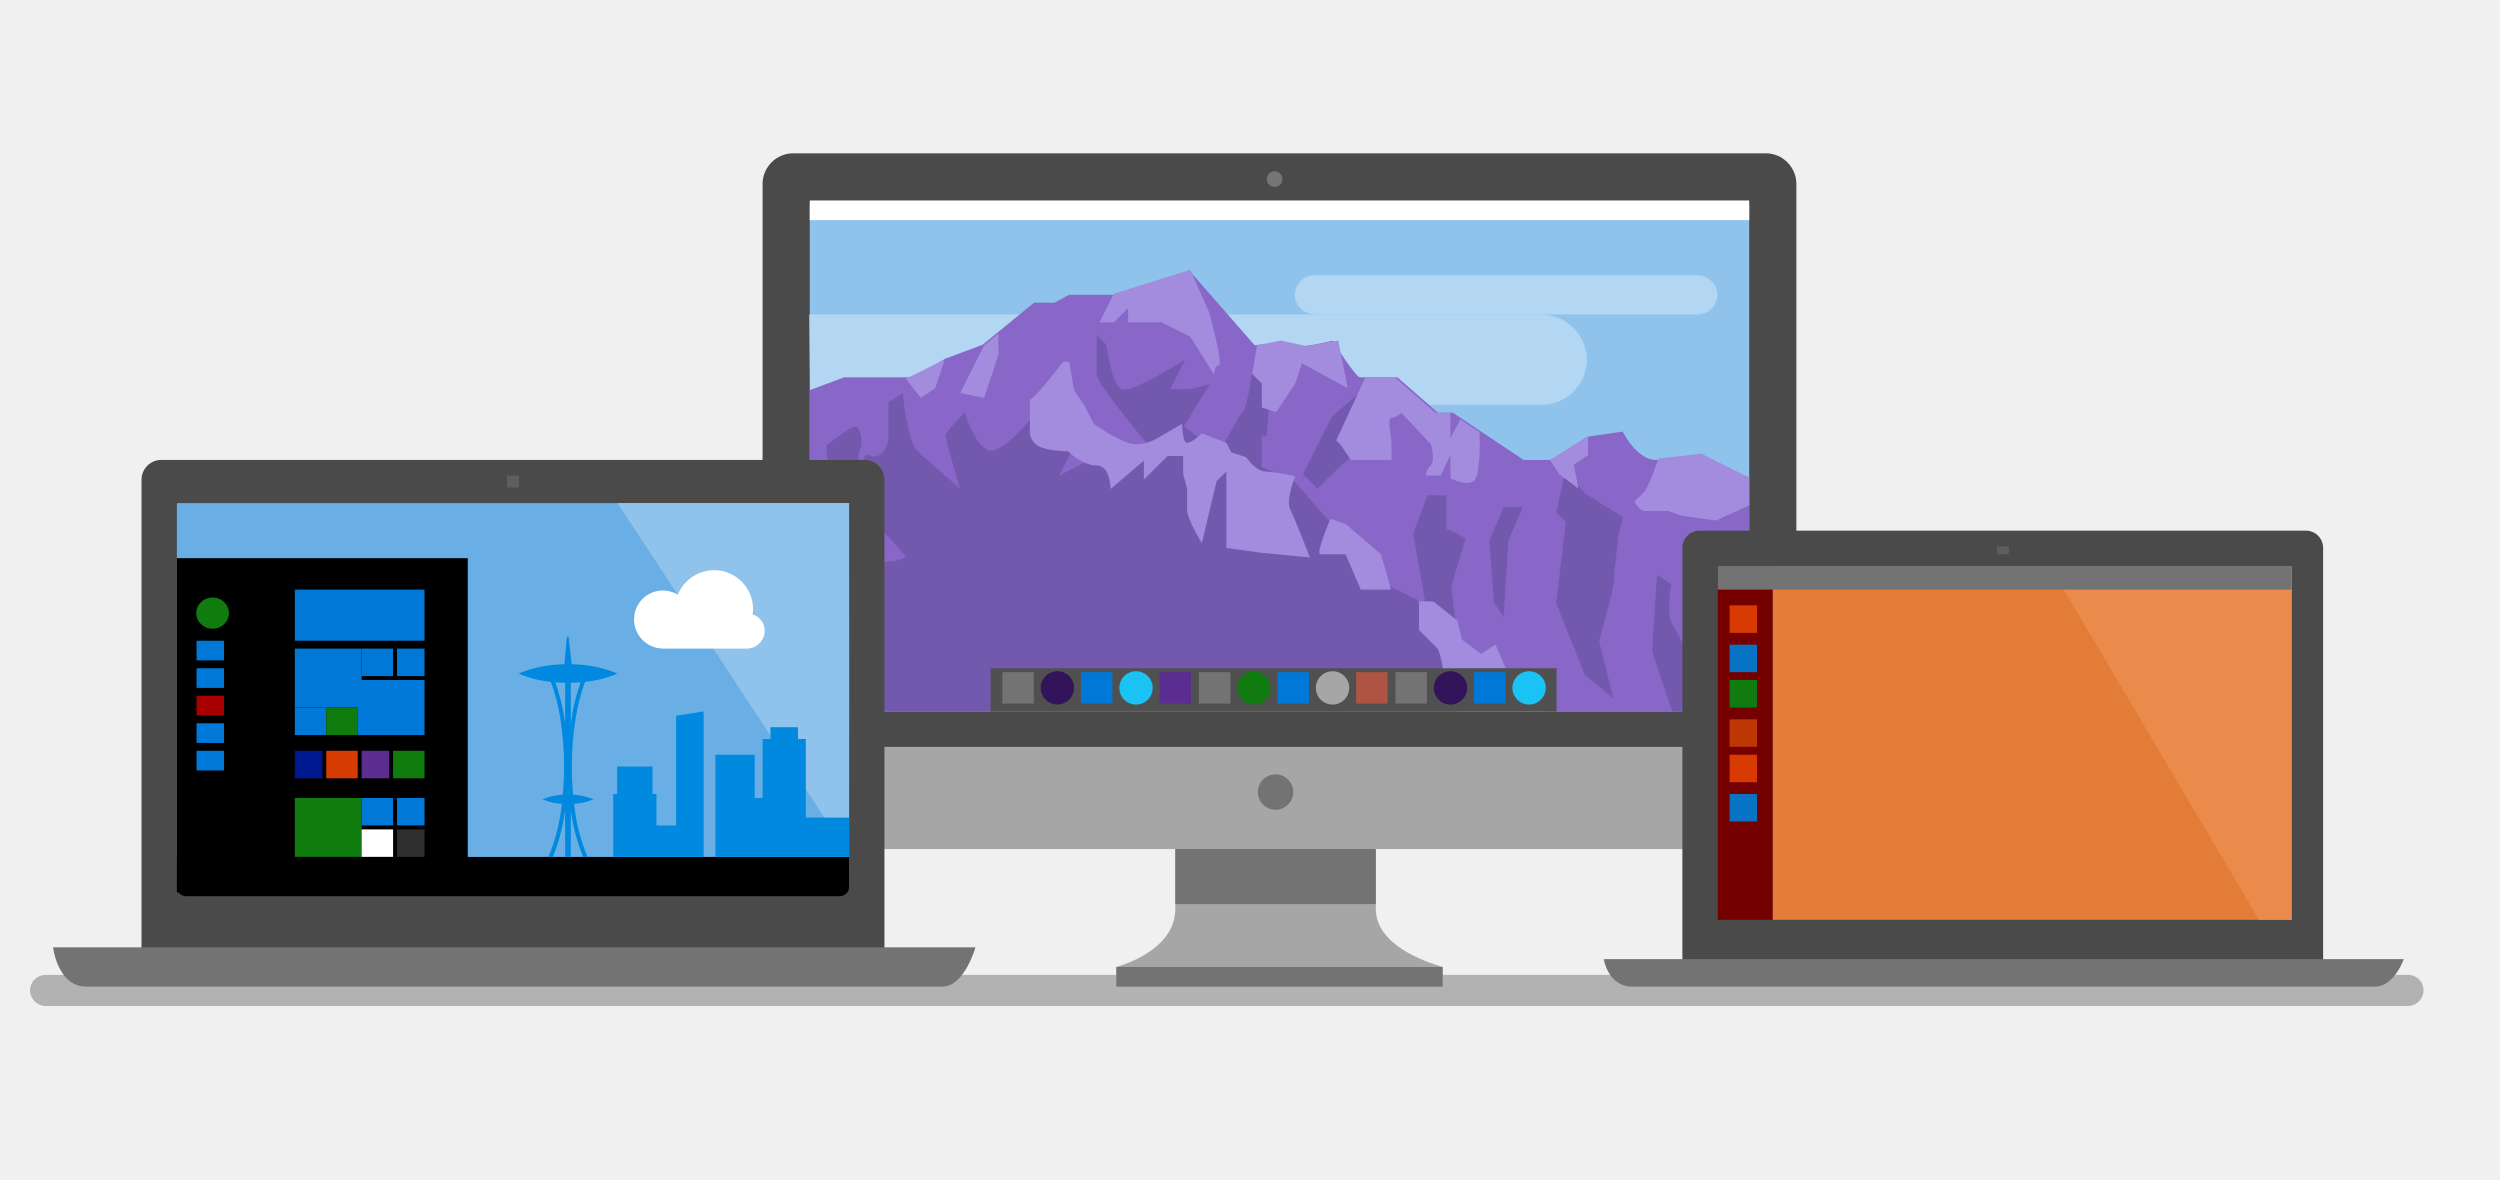
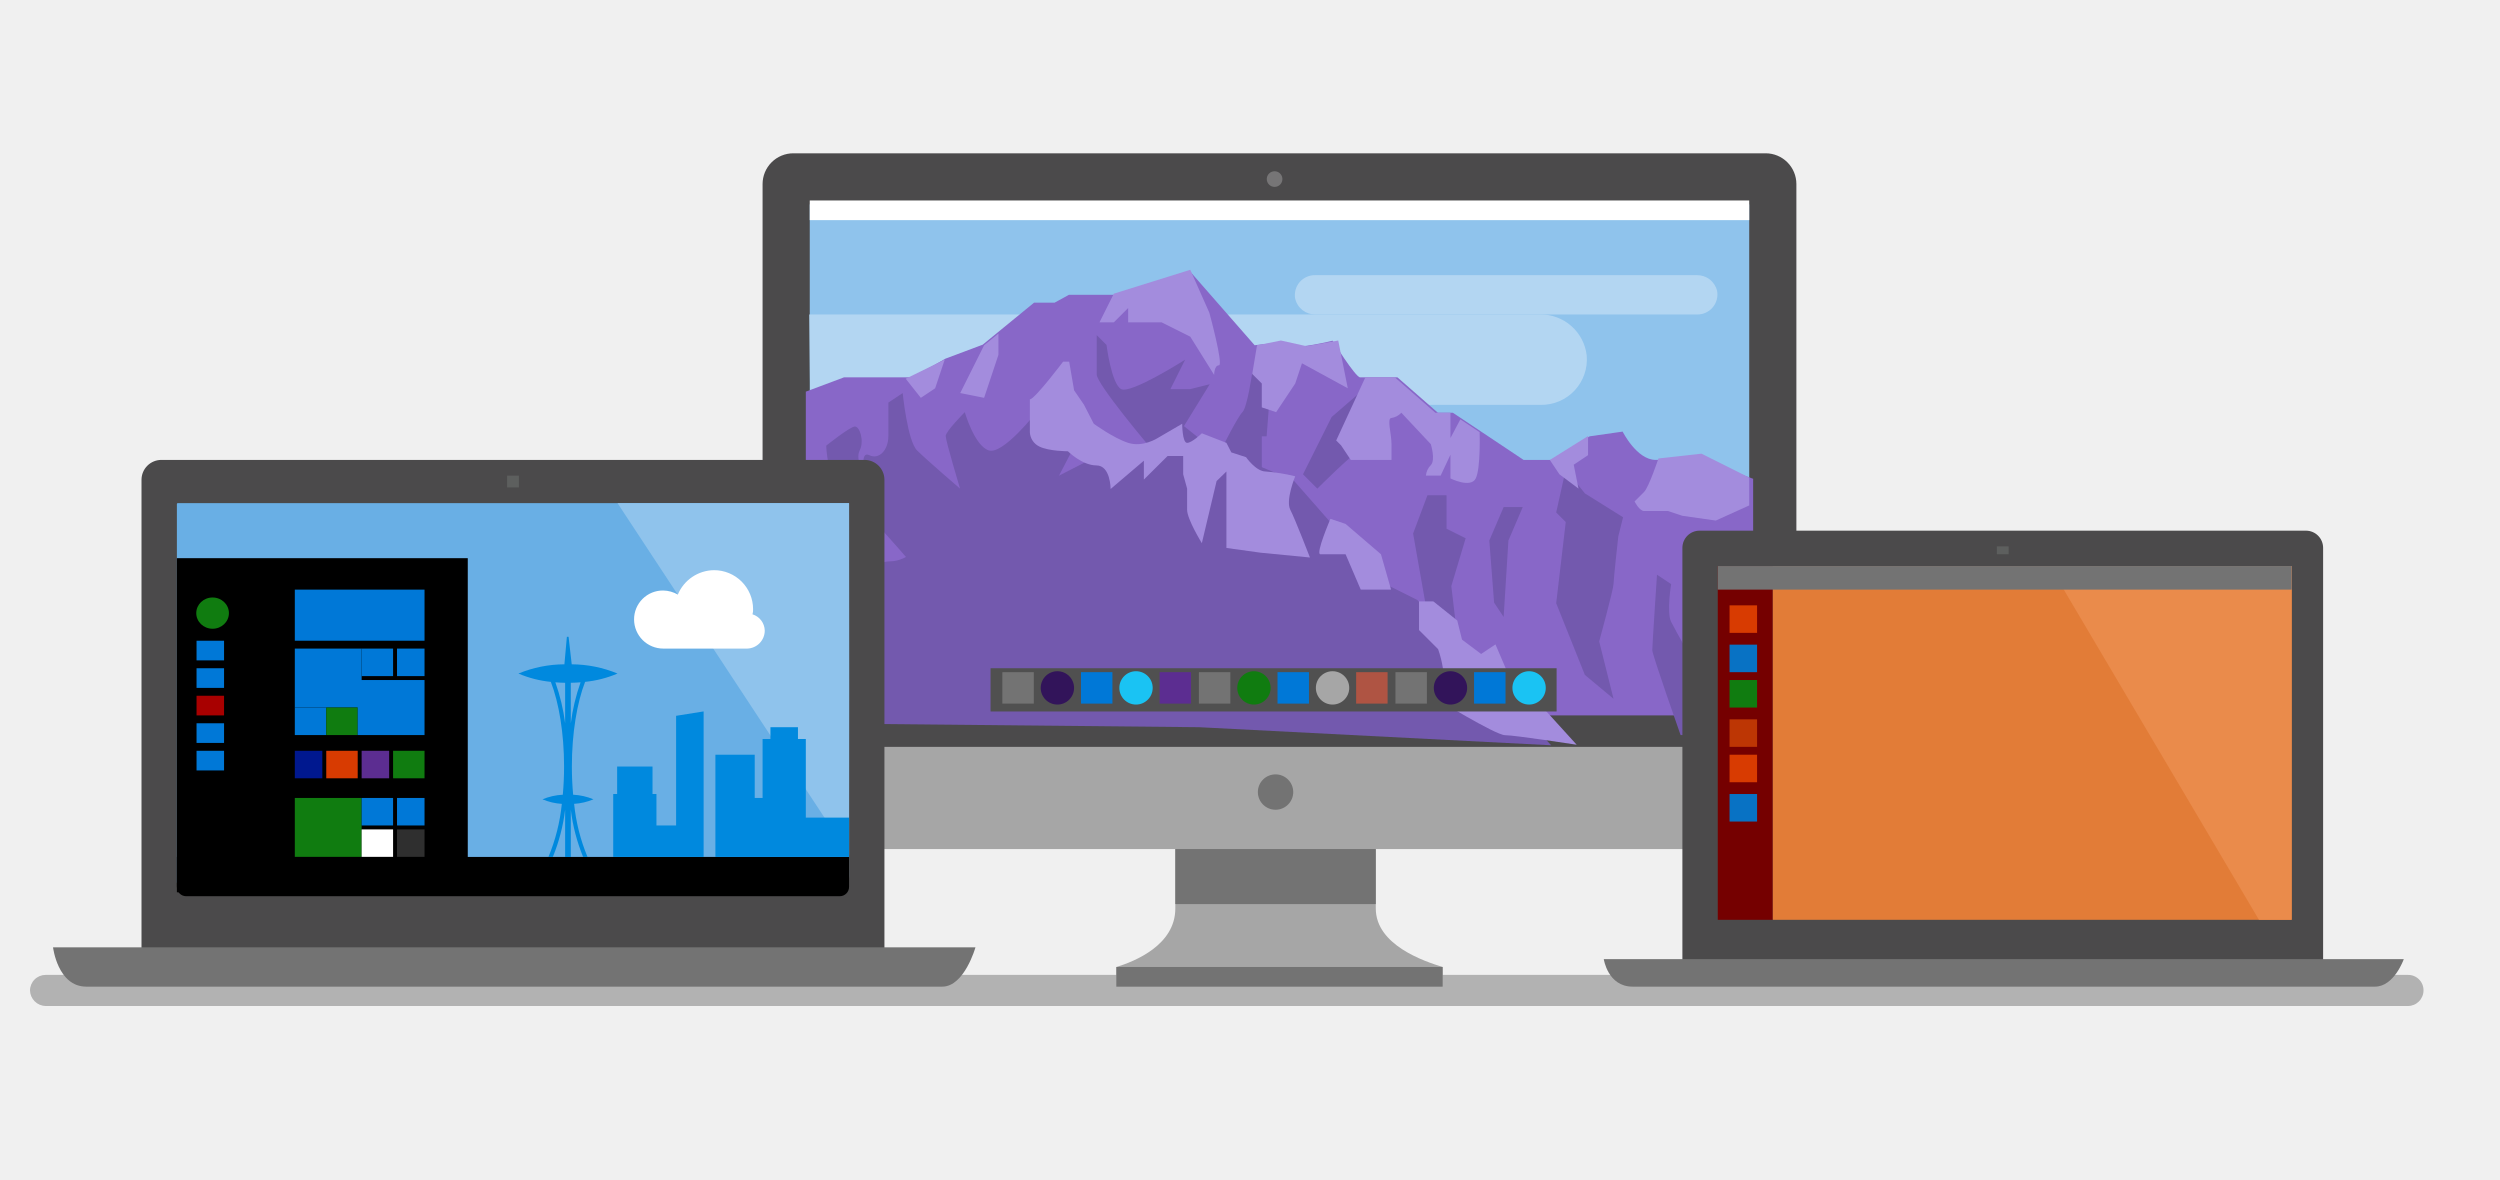
- <svg xmlns="http://www.w3.org/2000/svg" viewBox="0 0 636 300">
-   <defs>
-     <clipPath id="a">
-       <rect x="206" y="52" width="239" height="129" fill="none" />
-     </clipPath>
-   </defs>
-   <path d="M612.562,255.931H11.612a4.07,4.07,0,0,1-3.98-3.959,3.98,3.98,0,0,1,3.98-3.958h600.95a3.9,3.9,0,0,1,3.98,3.958,3.981,3.981,0,0,1-3.98,3.959Z" fill="#b2b2b2" />
-   <path d="M350,231.12V215H299v16.12c0,9.3-10.29,13.435-14.97,14.88l-.03,5h83v-5C362.32,244.555,350,240.422,350,231.12Z" fill="#a6a6a6" />
-   <path d="M457,193V46.821A7.822,7.822,0,0,0,449.179,39H201.821A7.822,7.822,0,0,0,194,46.821V193Z" fill="#4b4a4b" />
-   <circle cx="324.255" cy="45.557" r="1.991" fill="#767576" />
-   <path d="M194,190v18.179A7.822,7.822,0,0,0,201.821,216H449.179A7.822,7.822,0,0,0,457,208.179V190Z" fill="#a6a6a6" />
-   <rect x="284" y="246" width="83" height="5" fill="#737373" />
-   <path d="M350,230V216H299v14Z" fill="#737373" />
-   <circle cx="324.5" cy="201.5" r="4.5" fill="#737373" />
-   <g clip-path="url(#a)">
-     <rect x="206" y="52" width="239" height="129" fill="#8fc3ec" />
-     <path d="M392.05,103H206.122l-.244-23H391.805a11.773,11.773,0,0,1,11.857,10.469A11.567,11.567,0,0,1,392.05,103Z" fill="#b3d6f2" />
-     <path d="M431.685,80H334.672a5.212,5.212,0,0,1-5.178-3.991A5.079,5.079,0,0,1,334.637,70h97.012a5.211,5.211,0,0,1,5.178,3.991A5.078,5.078,0,0,1,431.685,80Z" fill="#b3d6f2" />
-     <path d="M205,99.634,214.706,96h17.482l8.312-4.75,9.5-3.562L263.063,77h5.223l3.646-2h12.252l18.666-5.833,16.334,18.666s8.166-1.166,9.333,0,10.5-1.166,10.5-1.166,5.833,9.333,7,9.333h9.491l10.286,9H369.6l18,12h7.2l9.6-6,8.4-1.2s3.6,7.2,8.4,7.2,9.6-1.2,12,0,12.8,4.8,12.8,4.8V182H205Z" fill="#8867c8" />
-     <path d="M233.292,144.961s-13.369-15.8-18.23-19.446-4.861-12.153-4.861-12.153,6.076-4.861,7.292-4.861,2.43,3.646,1.215,6.076,1.215,6.077,1.215,6.077-1.215-6.077,1.216-4.861S226,114.577,226,110.931v-8.507l3.646-2.43s1.215,12.153,3.646,14.583S244.23,124.3,244.23,124.3s-3.646-12.153-3.646-13.369,4.861-6.076,4.861-6.076,2.431,8.507,6.077,9.722,12.153-9.722,12.153-9.722l9.723,8.507-14.584,27.953Z" fill="#7359ae" />
-     <path d="M292.75,114S279,97.75,279,95.25v-10l2.5,2.5s1.25,10,3.75,11.25,16.25-7.5,16.25-7.5L297.75,99h5l5-1.25-10,16.25Z" fill="#7359ae" />
-     <path d="M318.538,95s-1.23,8.615-2.461,9.846-4.923,8.616-4.923,8.616L321,122.077V111h1.231l1.231-16Z" fill="#7359ae" />
-     <path d="M345.459,100.3l-6.684,5.773-7.292,14.584,3.646,3.646s9.723-9.723,10.938-9.723S345.459,100.3,345.459,100.3Z" fill="#7359ae" />
-     <polygon points="363.139 156.383 359.493 135.723 363.139 126 368 126 368 134.507 372.861 136.938 369.215 149.091 371.646 169.752 363.139 156.383" fill="#7359ae" />
-     <polygon points="380.096 153.307 378.881 137.507 382.527 129 387.388 129 383.742 137.507 382.527 156.952 380.096 153.307" fill="#7359ae" />
-     <path d="M403.187,125.515l9.723,6.077-1.216,4.861s-1.215,10.938-1.215,12.154-3.646,14.583-3.646,14.583l3.646,14.584-7.292-6.076-7.292-18.23,2.431-20.661-2.431-2.43,2.431-10.938Z" fill="#7359ae" />
-     <path d="M427.54,187s-7.2-20.4-7.2-21.6,1.2-19.2,1.2-19.2l3.6,2.4s-1.2,7.2,0,9.6,6,10.8,6,10.8h3.6l7.2,18Z" fill="#7359ae" />
-     <path d="M394.618,189.6l-34.072-36.979-6.987-3.494-15.14-16.305L329.1,122.214l-22.127-9.192-5.823-4.658-16.3,8.152-8.333.842-7.1,3.642H267.57l-8.48,6.058s-7.27,2.423-8.481,2.423-10.9,7.269-10.9,7.269l-4.846,1.211s-3.635,4.847-8.481,4.847-27.865,9.692-27.865,9.692L204.57,184,305,185h.026Z" fill="#7359ae" />
-     <polygon points="230.408 96.348 234.257 101.209 237.903 98.778 240.334 91.486 230.408 96.348" fill="#a38cdd" />
-     <polygon points="250.354 87.84 244.277 99.994 250.354 101.209 254 90.271 254 84.857 250.354 87.84" fill="#a38cdd" />
-     <path d="M283.354,74.708,279.708,82h3.646L287,78.354V82h8.507l7.292,3.646,6.077,9.723s0-2.431,1.215-2.431-2.43-13.369-2.43-13.369L302.8,68.631Z" fill="#a38cdd" />
-     <path d="M262,101.6c1.208,0,8.458-9.6,8.458-9.6H272l1.25,7.292,2.5,3.646,2.5,4.861s5,3.646,8.75,4.862,7.5-1.216,7.5-1.216l6.25-3.646s0,4.862,1.25,4.862,3.75-2.431,3.75-2.431l6.25,2.431,1.25,2.43,3.75,1.216s2.5,3.645,5,3.645a45.325,45.325,0,0,1,7.5,1.216s-2.5,6.076-1.25,8.507,5,12.153,5,12.153l-12.5-1.215L312,139.4V119.952l-2.5,2.431-3.75,15.8s-3.75-6.076-3.75-8.507V124.3l-1-3.646V116h-3.958L291,122v-4.8l-8.458,7.2s0-6-3.625-6-7.25-3.6-7.25-3.6-4.834,0-7.25-1.2A4.258,4.258,0,0,1,262,110Z" fill="#a38cdd" />
-     <path d="M347.342,96l-7.412,16.059,1.236,1.235,2.47,3.706H354v-4c0-2.667-1.25-6.667,0-6.667A4.292,4.292,0,0,0,356.5,105l7.5,8s1.25,4,0,5.333A4.266,4.266,0,0,0,362.75,121h3.75l2.5-5.333v6.047s5.143,2.572,6.429,0,.989-11.769.989-11.769l-4.9-3.264L369,111.429V105h-3.857l-10.286-9Z" fill="#a38cdd" />
-     <polygon points="394.277 117.008 396.708 120.654 401.569 124.3 400.354 118.223 404 115.793 404 110.931 394.277 117.008" fill="#a38cdd" />
-     <path d="M421.909,116.631s-2.431,7.292-3.646,8.508l-2.431,2.43S417.048,130,418.263,130h6.076l3.646,1.215,8.508,1.216L445,128.582v-7.089l-12.153-6.077Z" fill="#a38cdd" />
-     <path d="M338.458,132s-3.857,9-2.571,9h6.428l3.857,9h7.715l-2.572-9-9-7.714Z" fill="#a38cdd" />
-     <path d="M361,153v7.292l4.861,4.861a27.552,27.552,0,0,1,1.216,4.862c0,1.215,2.43,3.646,1.215,4.861a17.5,17.5,0,0,1-3.646,2.431s15.8,9.722,18.23,9.722,18.23,2.431,18.23,2.431l-12.154-13.369-4.861-3.646-3.646-8.507-3.646,2.431-4.861-3.646-1.215-4.862L364.646,153Z" fill="#a38cdd" />
-     <polygon points="342.876 98.778 340.445 86.625 332.366 88.07 325.861 86.625 319.785 87.84 318.569 95.132 321 97.563 321 103.639 324.646 104.855 329.507 97.563 331.221 92.421 342.876 98.778" fill="#a38cdd" />
-   </g>
-   <rect x="206" y="51" width="239" height="5" fill="#fff" />
-   <rect x="252" y="170" width="144" height="11" fill="#505050" />
-   <path d="M225,245V122.058A5.059,5.059,0,0,0,219.942,117H41.058A5.059,5.059,0,0,0,36,122.058V245Z" fill="#4b4a4b" />
-   <path d="M239.715,251H21.937c-7.259,0-8.445-10-8.445-10H248.159S245.344,251,239.715,251Z" fill="#737373" />
-   <rect x="129" y="121" width="3" height="3" fill="#5d5f5e" />
-   <path d="M45,224.44A2.63,2.63,0,0,0,47.541,227h164.5A3.96,3.96,0,0,0,216,223.039v-94.99a.049.049,0,0,0-.049-.049H45.2a.2.2,0,0,0-.2.2V224" fill="#69afe5" fill-rule="evenodd" />
-   <path d="M151.042,203Zm-1.086.074" fill="#0078d7" fill-rule="evenodd" />
-   <rect x="45" y="142" width="74" height="85" />
-   <ellipse cx="54.081" cy="155.977" rx="4.156" ry="3.977" fill="#107c10" />
-   <rect x="75" y="165" width="17" height="15" fill="#0078d7" />
-   <rect x="75" y="180" width="8" height="7" fill="#0078d7" />
-   <rect x="83" y="180" width="8" height="7" fill="#107c10" />
-   <rect x="92" y="165" width="8" height="7" fill="#0078d7" />
-   <rect x="101" y="165" width="7" height="7" fill="#0078d7" />
-   <rect x="75" y="203" width="17" height="15" fill="#107c10" />
-   <rect x="92" y="203" width="8" height="7" fill="#0078d7" />
-   <rect x="101" y="203" width="7" height="7" fill="#0078d7" />
-   <rect x="92" y="211" width="8" height="7" fill="#fff" />
-   <rect x="101" y="211" width="7" height="7" fill="#2f2f2f" />
-   <rect x="75" y="191" width="7" height="7" fill="#00188f" />
-   <rect x="83" y="191" width="8" height="7" fill="#d83b01" />
-   <rect x="92" y="191" width="7" height="7" fill="#5c2d91" />
-   <rect x="100" y="191" width="8" height="7" fill="#107c10" />
-   <rect x="75" y="150" width="33" height="13" fill="#0078d7" />
-   <rect x="91" y="173" width="17" height="14" fill="#0078d7" />
-   <path d="M216,218H45v7.585A2.373,2.373,0,0,0,47.392,228H213.608A2.373,2.373,0,0,0,216,225.585V218" fill-rule="evenodd" />
-   <rect x="50" y="163" width="7" height="5" fill="#0078d7" />
-   <rect x="50" y="170" width="7" height="5" fill="#0078d7" />
-   <rect x="50" y="177" width="7" height="5" fill="#a80000" />
-   <rect x="50" y="184" width="7" height="5" fill="#0078d7" />
-   <rect x="50" y="191" width="7" height="5" fill="#0078d7" />
-   <path d="M216,128H157.1L216,217.5h0c.042,0,.042-89.5,0-89.5" fill="#8fc3ec" fill-rule="evenodd" />
-   <path d="M191.434,156.282a4.059,4.059,0,0,0,.149-1.33,9.923,9.923,0,0,0-9.945-9.9,10.089,10.089,0,0,0-9.2,6.206,7.74,7.74,0,0,0-3.711-1.035,7.333,7.333,0,0,0-7.421,7.389A7.426,7.426,0,0,0,168.725,165H190.1a4.586,4.586,0,0,0,4.452-4.581A4.439,4.439,0,0,0,191.434,156.282Z" fill="#fff" fill-rule="evenodd" />
-   <polygon points="179 180.984 179 218 156 218 156 202 157 202 157 195 166 195 166 202 167 202 167 209.999 172 209.999 172 182.103 179 180.984" fill="#0089de" fill-rule="evenodd" />
-   <polygon points="216 208 216 218 182 218 182 192 192 192 192 203 194 203 194 188 196 188 196 185 203 185 203 188 205 188 205 208 216 208" fill="#0089de" fill-rule="evenodd" />
-   <path d="M145.805,202.176c-.208-2.3-.322-4.707-.322-7.176,0-8.5,1.321-16.262,3.365-21.534a28.105,28.105,0,0,0,8.248-2.118A30.841,30.841,0,0,0,145.445,169l-.8-7h-.431l-.629,7a30.876,30.876,0,0,0-11.7,2.351,28.1,28.1,0,0,0,8.25,2.118C142.179,178.738,143.5,186.5,143.5,195c0,2.469-.114,4.873-.322,7.176a15.254,15.254,0,0,0-5.173,1.172,15.013,15.013,0,0,0,4.925,1.156,47.708,47.708,0,0,1-3.405,13.5h1.116a46.361,46.361,0,0,0,3.128-12.018v12.029h1.444V205.973A46.332,46.332,0,0,0,148.342,218h1.116a47.708,47.708,0,0,1-3.405-13.5,15.007,15.007,0,0,0,4.924-1.156A15.253,15.253,0,0,0,145.805,202.176Zm-.592-18.16V173.7c.844-.016,1.675-.055,2.485-.122A50.158,50.158,0,0,0,145.213,184.016Zm-3.929-10.434c.811.067,1.641.106,2.485.122v10.3A50.154,50.154,0,0,0,141.284,173.582Z" fill="#0089de" fill-rule="evenodd" />
-   <path d="M591,245V139.369A4.369,4.369,0,0,0,586.631,135H432.369A4.369,4.369,0,0,0,428,139.369V245Z" fill="#4b4a4b" />
-   <rect x="437" y="144" width="14" height="90" fill="#750000" />
-   <rect x="451" y="144" width="132" height="90" fill="#e27c37" />
-   <polygon points="583 234 574.681 234 521.477 144 583 144 583 234" fill="#ea8b4b" />
-   <path d="M604.2,251H415.324c-6.3,0-7.324-7-7.324-7H611.524S609.083,251,604.2,251Z" fill="#737373" />
-   <rect x="508" y="139" width="3" height="2" fill="#5d5f5e" />
-   <rect x="437" y="144" width="146" height="6" fill="#737373" />
-   <rect x="440" y="154" width="7" height="7" fill="#d83b01" />
-   <rect x="440" y="164" width="7" height="7" fill="#0872c4" />
-   <rect x="440" y="173" width="7" height="7" fill="#107c10" />
-   <rect x="440" y="183" width="7" height="7" fill="#bd3604" />
-   <rect x="440" y="192" width="7" height="7" fill="#d83b01" />
-   <rect x="440" y="202" width="7" height="7" fill="#0872c4" />
-   <rect x="275" y="171" width="8" height="8" fill="#0078d7" />
-   <rect x="295" y="171" width="8" height="8" fill="#5c2d91" />
-   <rect x="305" y="171" width="8" height="8" fill="#737373" />
-   <circle cx="269" cy="175" r="4.243" fill="#32145a" />
-   <circle cx="289" cy="175" r="4.243" fill="#1ac3f3" />
-   <circle cx="319" cy="175" r="4.243" fill="#107c10" />
-   <rect x="325" y="171" width="8" height="8" fill="#0078d7" />
-   <rect x="345" y="171" width="8" height="8" fill="#af5443" />
-   <rect x="355" y="171" width="8" height="8" fill="#737373" />
-   <rect x="255" y="171" width="8" height="8" fill="#737373" />
-   <rect x="375" y="171" width="8" height="8" fill="#0078d7" />
-   <circle cx="339" cy="175" r="4.243" fill="#a6a6a6" />
-   <circle cx="369" cy="175" r="4.243" fill="#32145a" />
-   <circle cx="389" cy="175" r="4.243" fill="#1ac3f3" />
+ <svg xmlns="http://www.w3.org/2000/svg" width="636" height="300" viewBox="0 0 636 300" fill="none">
+   <path d="M612.563 255.931H11.613C10.568 255.908 9.572 255.485 8.831 254.747C8.09 254.01 7.661 253.017 7.633 251.972C7.639 250.92 8.061 249.914 8.806 249.172C9.552 248.43 10.561 248.014 11.613 248.014H612.563C613.087 248.003 613.607 248.098 614.093 248.293C614.58 248.488 615.022 248.778 615.393 249.148C615.765 249.517 616.058 249.958 616.255 250.443C616.453 250.928 616.551 251.448 616.543 251.972C616.537 253.024 616.115 254.031 615.369 254.772C614.624 255.514 613.615 255.931 612.563 255.931Z" fill="#B2B2B2" />
+   <path d="M350 231.12V215H299V231.12C299 240.42 288.71 244.555 284.03 246L284 251H367V246C362.32 244.555 350 240.422 350 231.12Z" fill="#A6A6A6" />
+   <path d="M457 193V46.821C457 44.747 456.176 42.758 454.709 41.291C453.242 39.824 451.253 39 449.179 39H201.821C199.747 39 197.758 39.824 196.291 41.291C194.824 42.758 194 44.747 194 46.821V193H457Z" fill="#4B4A4B" />
+   <path d="M324.255 47.548C325.354 47.548 326.246 46.657 326.246 45.557C326.246 44.457 325.354 43.566 324.255 43.566C323.155 43.566 322.264 44.457 322.264 45.557C322.264 46.657 323.155 47.548 324.255 47.548Z" fill="#767576" />
+   <path d="M194 190V208.179C194 210.253 194.824 212.242 196.291 213.709C197.758 215.176 199.747 216 201.821 216H449.179C451.253 216 453.242 215.176 454.709 213.709C456.176 212.242 457 210.253 457 208.179V190H194Z" fill="#A6A6A6" />
+   <path d="M367 246H284V251H367V246Z" fill="#737373" />
+   <path d="M350 230V216H299V230H350Z" fill="#737373" />
+   <path d="M324.5 206C326.985 206 329 203.985 329 201.5C329 199.015 326.985 197 324.5 197C322.015 197 320 199.015 320 201.5C320 203.985 322.015 206 324.5 206Z" fill="#737373" />
+   <path d="M445 52H206V181H445V52Z" fill="#8FC3EC" />
+   <path d="M392.051 103H206.123L205.879 80H391.806C394.729 79.961 397.563 81.012 399.754 82.947C401.946 84.882 403.339 87.563 403.663 90.469C403.797 92.071 403.596 93.683 403.072 95.203C402.548 96.723 401.713 98.116 400.62 99.296C399.528 100.475 398.202 101.413 396.726 102.051C395.251 102.689 393.658 103.012 392.051 103Z" fill="#B3D6F2" />
+   <path d="M431.685 80H334.672C333.484 80.025 332.322 79.643 331.38 78.917C330.438 78.191 329.773 77.165 329.494 76.009C329.355 75.263 329.385 74.496 329.581 73.763C329.777 73.03 330.135 72.351 330.629 71.774C331.122 71.198 331.738 70.739 332.432 70.432C333.125 70.125 333.879 69.978 334.637 70H431.649C432.838 69.975 434 70.356 434.942 71.082C435.884 71.808 436.549 72.835 436.827 73.991C436.967 74.737 436.937 75.504 436.741 76.237C436.545 76.97 436.187 77.649 435.694 78.226C435.201 78.802 434.585 79.261 433.891 79.568C433.197 79.875 432.444 80.022 431.685 80Z" fill="#B3D6F2" />
+   <path d="M205 99.634L214.706 96H232.188L240.5 91.25L250 87.688L263.063 77H268.286L271.932 75H284.184L302.85 69.167L319.184 87.833C319.184 87.833 327.35 86.667 328.517 87.833C329.684 88.999 339.017 86.667 339.017 86.667C339.017 86.667 344.85 96 346.017 96H355.508L365.794 105H369.6L387.6 117H394.8L404.4 111L412.8 109.8C412.8 109.8 416.4 117 421.2 117C426 117 430.8 115.8 433.2 117C435.6 118.2 446 121.8 446 121.8V182H205V99.634Z" fill="#8867C8" />
+   <path d="M233.292 144.961C233.292 144.961 219.923 129.161 215.062 125.515C210.201 121.869 210.201 113.362 210.201 113.362C210.201 113.362 216.277 108.501 217.493 108.501C218.709 108.501 219.923 112.147 218.708 114.577C217.493 117.007 219.923 120.654 219.923 120.654C219.923 120.654 218.708 114.577 221.139 115.793C223.57 117.009 226 114.577 226 110.931V102.424L229.646 99.994C229.646 99.994 230.861 112.147 233.292 114.577C235.723 117.007 244.23 124.3 244.23 124.3C244.23 124.3 240.584 112.147 240.584 110.931C240.584 109.715 245.445 104.855 245.445 104.855C245.445 104.855 247.876 113.362 251.522 114.577C255.168 115.792 263.675 104.855 263.675 104.855L273.398 113.362L258.814 141.315L233.292 144.961Z" fill="#7359AE" />
+   <path d="M292.75 114C292.75 114 279 97.75 279 95.25V85.25L281.5 87.75C281.5 87.75 282.75 97.75 285.25 99C287.75 100.25 301.5 91.5 301.5 91.5L297.75 99H302.75L307.75 97.75L297.75 114H292.75Z" fill="#7359AE" />
+   <path d="M318.538 95C318.538 95 317.308 103.615 316.077 104.846C314.846 106.077 311.154 113.462 311.154 113.462L321 122.077V111H322.231L323.462 95H318.538Z" fill="#7359AE" />
+   <path d="M345.46 100.3L338.776 106.073L331.484 120.657L335.13 124.303C335.13 124.303 344.853 114.58 346.068 114.58C347.283 114.58 345.46 100.3 345.46 100.3Z" fill="#7359AE" />
+   <path d="M363.14 156.383L359.494 135.723L363.14 126H368.001V134.507L372.862 136.938L369.216 149.091L371.647 169.752L363.14 156.383Z" fill="#7359AE" />
+   <path d="M380.096 153.307L378.881 137.507L382.527 129H387.388L383.742 137.507L382.527 156.952L380.096 153.307Z" fill="#7359AE" />
+   <path d="M403.189 125.515L412.911 131.592L411.695 136.453C411.695 136.453 410.48 147.391 410.48 148.607C410.48 149.823 406.835 163.19 406.835 163.19L410.48 177.774L403.189 171.698L395.896 153.468L398.327 132.807L395.896 130.377L398.327 119.439L403.189 125.515Z" fill="#7359AE" />
+   <path d="M427.54 187C427.54 187 420.34 166.6 420.34 165.4C420.34 164.2 421.54 146.2 421.54 146.2L425.14 148.6C425.14 148.6 423.94 155.8 425.14 158.2C426.34 160.6 431.14 169 431.14 169H434.74L441.94 187H427.54Z" fill="#7359AE" />
+   <path d="M394.619 189.6L360.547 152.621L353.56 149.127L338.42 132.822L329.101 122.214L306.974 113.022L301.151 108.364L284.851 116.516L276.518 117.358L269.418 121H267.571L259.091 127.058C259.091 127.058 251.821 129.481 250.61 129.481C249.399 129.481 239.71 136.75 239.71 136.75L234.864 137.961C234.864 137.961 231.229 142.808 226.383 142.808C221.537 142.808 198.518 152.5 198.518 152.5L204.571 184L305.001 185H305.027L394.619 189.6Z" fill="#7359AE" />
+   <path d="M230.408 96.348L234.257 101.209L237.903 98.778L240.334 91.486L230.408 96.348Z" fill="#A38CDD" />
+   <path d="M250.354 87.84L244.277 99.994L250.354 101.209L254 90.271V84.857L250.354 87.84Z" fill="#A38CDD" />
+   <path d="M283.355 74.708L279.709 82H283.355L287.001 78.354V82H295.508L302.8 85.646L308.877 95.369C308.877 95.369 308.877 92.938 310.092 92.938C311.307 92.938 307.662 79.569 307.662 79.569L302.801 68.631L283.355 74.708Z" fill="#A38CDD" />
+   <path d="M262 101.6C263.208 101.6 270.458 92 270.458 92H272L273.25 99.292L275.75 102.938L278.25 107.799C278.25 107.799 283.25 111.445 287 112.661C290.75 113.877 294.5 111.445 294.5 111.445L300.75 107.799C300.75 107.799 300.75 112.661 302 112.661C303.25 112.661 305.75 110.23 305.75 110.23L312 112.661L313.25 115.091L317 116.307C317 116.307 319.5 119.952 322 119.952C324.53 120.147 327.038 120.553 329.5 121.168C329.5 121.168 327 127.244 328.25 129.675C329.5 132.106 333.25 141.828 333.25 141.828L320.75 140.613L312 139.4V119.952L309.5 122.383L305.75 138.183C305.75 138.183 302 132.107 302 129.676V124.3L301 120.654V116H297.042L291 122V117.2L282.542 124.4C282.542 124.4 282.542 118.4 278.917 118.4C275.292 118.4 271.667 114.8 271.667 114.8C271.667 114.8 266.833 114.8 264.417 113.6C263.729 113.271 263.141 112.764 262.716 112.131C262.291 111.497 262.043 110.762 262 110V101.6Z" fill="#A38CDD" />
+   <path d="M347.342 96L339.93 112.059L341.166 113.294L343.636 117H354V113C354 110.333 352.75 106.333 354 106.333C354.96 106.184 355.841 105.714 356.5 105L364 113C364 113 365.25 117 364 118.333C363.28 119.045 362.837 119.991 362.75 121H366.5L369 115.667V121.714C369 121.714 374.143 124.286 375.429 121.714C376.715 119.142 376.418 109.945 376.418 109.945L371.518 106.681L369 111.429V105H365.143L354.857 96H347.342Z" fill="#A38CDD" />
+   <path d="M394.277 117.008L396.708 120.654L401.569 124.3L400.354 118.223L404 115.793V110.931L394.277 117.008Z" fill="#A38CDD" />
+   <path d="M421.909 116.631C421.909 116.631 419.478 123.923 418.263 125.139L415.832 127.569C415.832 127.569 417.048 130 418.263 130H424.339L427.985 131.215L436.493 132.431L445 128.582V121.493L432.847 115.416L421.909 116.631Z" fill="#A38CDD" />
+   <path d="M338.459 132C338.459 132 334.602 141 335.888 141H342.316L346.173 150H353.888L351.316 141L342.316 133.286L338.459 132Z" fill="#A38CDD" />
+   <path d="M361 153V160.292L365.861 165.153C366.413 166.733 366.82 168.361 367.077 170.015C367.077 171.23 369.507 173.661 368.292 174.876C367.183 175.836 365.958 176.653 364.646 177.307C364.646 177.307 380.446 187.029 382.876 187.029C385.306 187.029 401.106 189.46 401.106 189.46L388.952 176.091L384.091 172.445L380.445 163.938L376.799 166.369L371.938 162.723L370.723 157.861L364.646 153H361Z" fill="#A38CDD" />
+   <path d="M342.877 98.778L340.446 86.625L332.367 88.07L325.862 86.625L319.786 87.84L318.57 95.132L321.001 97.563V103.639L324.647 104.855L329.508 97.563L331.222 92.421L342.877 98.778Z" fill="#A38CDD" />
+   <path d="M445 51H206V56H445V51Z" fill="white" />
+   <path d="M396 170H252V181H396V170Z" fill="#505050" />
+   <path d="M225 245V122.058C225 120.717 224.467 119.43 223.518 118.482C222.57 117.533 221.283 117 219.942 117H41.058C39.717 117 38.43 117.533 37.482 118.482C36.533 119.43 36 120.717 36 122.058V245H225Z" fill="#4B4A4B" />
+   <path d="M239.715 251H21.937C14.678 251 13.492 241 13.492 241H248.159C248.159 241 245.344 251 239.715 251Z" fill="#737373" />
+   <path d="M132 121H129V124H132V121Z" fill="#5D5F5E" />
+   <path fill-rule="evenodd" clip-rule="evenodd" d="M45 224.44C45.017 225.11 45.29 225.748 45.763 226.224C46.235 226.7 46.871 226.978 47.541 227H212.041C212.561 227 213.076 226.897 213.556 226.698C214.037 226.499 214.473 226.207 214.841 225.839C215.208 225.472 215.5 225.035 215.699 224.555C215.898 224.074 216 223.559 216 223.039V128.049C216 128.036 215.995 128.024 215.986 128.014C215.976 128.005 215.964 128 215.951 128H45.2C45.147 128 45.096 128.021 45.059 128.059C45.021 128.096 45 128.147 45 128.2V224" fill="#69AFE5" />
+   <path d="M119 142H45V227H119V142Z" fill="black" />
+   <path d="M54.082 159.954C56.377 159.954 58.238 158.173 58.238 155.977C58.238 153.781 56.377 152 54.082 152C51.786 152 49.926 153.781 49.926 155.977C49.926 158.173 51.786 159.954 54.082 159.954Z" fill="#107C10" />
+   <path d="M92 165H75V180H92V165Z" fill="#0078D7" />
+   <path d="M83 180H75V187H83V180Z" fill="#0078D7" />
+   <path d="M91 180H83V187H91V180Z" fill="#107C10" />
+   <path d="M100 165H92V172H100V165Z" fill="#0078D7" />
+   <path d="M108 165H101V172H108V165Z" fill="#0078D7" />
+   <path d="M92 203H75V218H92V203Z" fill="#107C10" />
+   <path d="M100 203H92V210H100V203Z" fill="#0078D7" />
+   <path d="M108 203H101V210H108V203Z" fill="#0078D7" />
+   <path d="M100 211H92V218H100V211Z" fill="white" />
+   <path d="M108 211H101V218H108V211Z" fill="#2F2F2F" />
+   <path d="M82 191H75V198H82V191Z" fill="#00188F" />
+   <path d="M91 191H83V198H91V191Z" fill="#D83B01" />
+   <path d="M99 191H92V198H99V191Z" fill="#5C2D91" />
+   <path d="M108 191H100V198H108V191Z" fill="#107C10" />
+   <path d="M108 150H75V163H108V150Z" fill="#0078D7" />
+   <path d="M108 173H91V187H108V173Z" fill="#0078D7" />
+   <path fill-rule="evenodd" clip-rule="evenodd" d="M216 218H45V225.585C44.995 225.902 45.053 226.216 45.17 226.51C45.288 226.804 45.464 227.072 45.687 227.297C45.91 227.522 46.176 227.7 46.469 227.821C46.761 227.942 47.076 228.003 47.392 228H213.608C213.925 228.003 214.239 227.942 214.532 227.821C214.825 227.7 215.091 227.522 215.314 227.297C215.537 227.072 215.712 226.804 215.83 226.51C215.948 226.216 216.006 225.902 216 225.585V218Z" fill="black" />
+   <path d="M57 163H50V168H57V163Z" fill="#0078D7" />
+   <path d="M57 170H50V175H57V170Z" fill="#0078D7" />
+   <path d="M57 177H50V182H57V177Z" fill="#A80000" />
+   <path d="M57 184H50V189H57V184Z" fill="#0078D7" />
+   <path d="M57 191H50V196H57V191Z" fill="#0078D7" />
+   <path fill-rule="evenodd" clip-rule="evenodd" d="M216 128H157.1L216 217.5C216.042 217.5 216.042 128 216 128Z" fill="#8FC3EC" />
+   <path fill-rule="evenodd" clip-rule="evenodd" d="M191.435 156.282C191.558 155.85 191.608 155.401 191.584 154.952C191.578 152.32 190.527 149.799 188.662 147.942C186.797 146.086 184.27 145.046 181.639 145.052C179.667 145.074 177.744 145.673 176.109 146.776C174.474 147.879 173.198 149.438 172.439 151.258C171.309 150.606 170.032 150.25 168.728 150.223C167.753 150.211 166.785 150.394 165.882 150.761C164.978 151.128 164.157 151.671 163.466 152.359C162.775 153.047 162.228 153.866 161.857 154.768C161.486 155.67 161.299 156.637 161.307 157.612C161.317 159.574 162.103 161.452 163.493 162.836C164.883 164.22 166.764 164.998 168.726 165H190.101C191.293 164.965 192.424 164.467 193.256 163.612C194.087 162.757 194.552 161.612 194.553 160.419C194.532 159.49 194.219 158.591 193.66 157.849C193.101 157.106 192.322 156.558 191.435 156.282Z" fill="white" />
+   <path fill-rule="evenodd" clip-rule="evenodd" d="M179 180.984V218H156V202H157V195H166V202H167V209.999H172V182.103L179 180.984Z" fill="#0089DE" />
+   <path fill-rule="evenodd" clip-rule="evenodd" d="M216 208V218H182V192H192V203H194V188H196V185H203V188H205V208H216Z" fill="#0089DE" />
+   <path fill-rule="evenodd" clip-rule="evenodd" d="M145.805 202.176C145.597 199.876 145.483 197.469 145.483 195C145.483 186.5 146.804 178.738 148.848 173.466C151.689 173.183 154.47 172.469 157.096 171.348C153.401 169.817 149.444 169.02 145.445 169L144.645 162H144.214L143.585 169C139.569 169.015 135.595 169.814 131.885 171.351C134.511 172.472 137.293 173.186 140.135 173.469C142.179 178.738 143.5 186.5 143.5 195C143.5 197.469 143.386 199.873 143.178 202.176C141.398 202.262 139.647 202.658 138.005 203.348C139.569 204.009 141.235 204.4 142.93 204.504C142.461 209.146 141.314 213.695 139.525 218.004H140.641C142.218 214.156 143.27 210.114 143.769 205.986V218.015H145.213V205.973C145.711 210.104 146.763 214.15 148.342 218H149.458C147.669 213.691 146.522 209.142 146.053 204.5C147.748 204.396 149.413 204.005 150.977 203.344C149.334 202.656 147.584 202.26 145.805 202.176ZM145.213 184.016V173.7C146.057 173.684 146.888 173.645 147.698 173.578C146.499 176.958 145.666 180.458 145.213 184.016ZM141.284 173.582C142.095 173.649 142.925 173.688 143.769 173.704V184.004C143.315 180.451 142.482 176.957 141.284 173.582Z" fill="#0089DE" />
+   <path d="M591 245V139.369C591 138.21 590.54 137.099 589.72 136.28C588.901 135.46 587.79 135 586.631 135H432.369C431.21 135 430.099 135.46 429.28 136.28C428.46 137.099 428 138.21 428 139.369V245H591Z" fill="#4B4A4B" />
+   <path d="M451 144H437V234H451V144Z" fill="#750000" />
+   <path d="M583 144H451V234H583V144Z" fill="#E27C37" />
+   <path d="M583 234H574.681L521.477 144H583V234Z" fill="#EA8B4B" />
+   <path d="M604.2 251H415.324C409.024 251 408 244 408 244H611.524C611.524 244 609.083 251 604.2 251Z" fill="#737373" />
+   <path d="M511 139H508V141H511V139Z" fill="#5D5F5E" />
+   <path d="M583 144H437V150H583V144Z" fill="#737373" />
+   <path d="M447 154H440V161H447V154Z" fill="#D83B01" />
+   <path d="M447 164H440V171H447V164Z" fill="#0872C4" />
+   <path d="M447 173H440V180H447V173Z" fill="#107C10" />
+   <path d="M447 183H440V190H447V183Z" fill="#BD3604" />
+   <path d="M447 192H440V199H447V192Z" fill="#D83B01" />
+   <path d="M447 202H440V209H447V202Z" fill="#0872C4" />
+   <path d="M283 171H275V179H283V171Z" fill="#0078D7" />
+   <path d="M303 171H295V179H303V171Z" fill="#5C2D91" />
+   <path d="M313 171H305V179H313V171Z" fill="#737373" />
+   <path d="M269.001 179.243C271.344 179.243 273.244 177.343 273.244 175C273.244 172.657 271.344 170.757 269.001 170.757C266.657 170.757 264.758 172.657 264.758 175C264.758 177.343 266.657 179.243 269.001 179.243Z" fill="#32145A" />
+   <path d="M289.001 179.243C291.344 179.243 293.244 177.343 293.244 175C293.244 172.657 291.344 170.757 289.001 170.757C286.657 170.757 284.758 172.657 284.758 175C284.758 177.343 286.657 179.243 289.001 179.243Z" fill="#1AC3F3" />
+   <path d="M319.001 179.243C321.344 179.243 323.244 177.343 323.244 175C323.244 172.657 321.344 170.757 319.001 170.757C316.657 170.757 314.758 172.657 314.758 175C314.758 177.343 316.657 179.243 319.001 179.243Z" fill="#107C10" />
+   <path d="M333 171H325V179H333V171Z" fill="#0078D7" />
+   <path d="M353 171H345V179H353V171Z" fill="#AF5443" />
+   <path d="M363 171H355V179H363V171Z" fill="#737373" />
+   <path d="M263 171H255V179H263V171Z" fill="#737373" />
+   <path d="M383 171H375V179H383V171Z" fill="#0078D7" />
+   <path d="M339.001 179.243C341.344 179.243 343.244 177.343 343.244 175C343.244 172.657 341.344 170.757 339.001 170.757C336.657 170.757 334.758 172.657 334.758 175C334.758 177.343 336.657 179.243 339.001 179.243Z" fill="#A6A6A6" />
+   <path d="M369.001 179.243C371.344 179.243 373.244 177.343 373.244 175C373.244 172.657 371.344 170.757 369.001 170.757C366.657 170.757 364.758 172.657 364.758 175C364.758 177.343 366.657 179.243 369.001 179.243Z" fill="#32145A" />
+   <path d="M389.001 179.243C391.344 179.243 393.244 177.343 393.244 175C393.244 172.657 391.344 170.757 389.001 170.757C386.657 170.757 384.758 172.657 384.758 175C384.758 177.343 386.657 179.243 389.001 179.243Z" fill="#1AC3F3" />
</svg>
